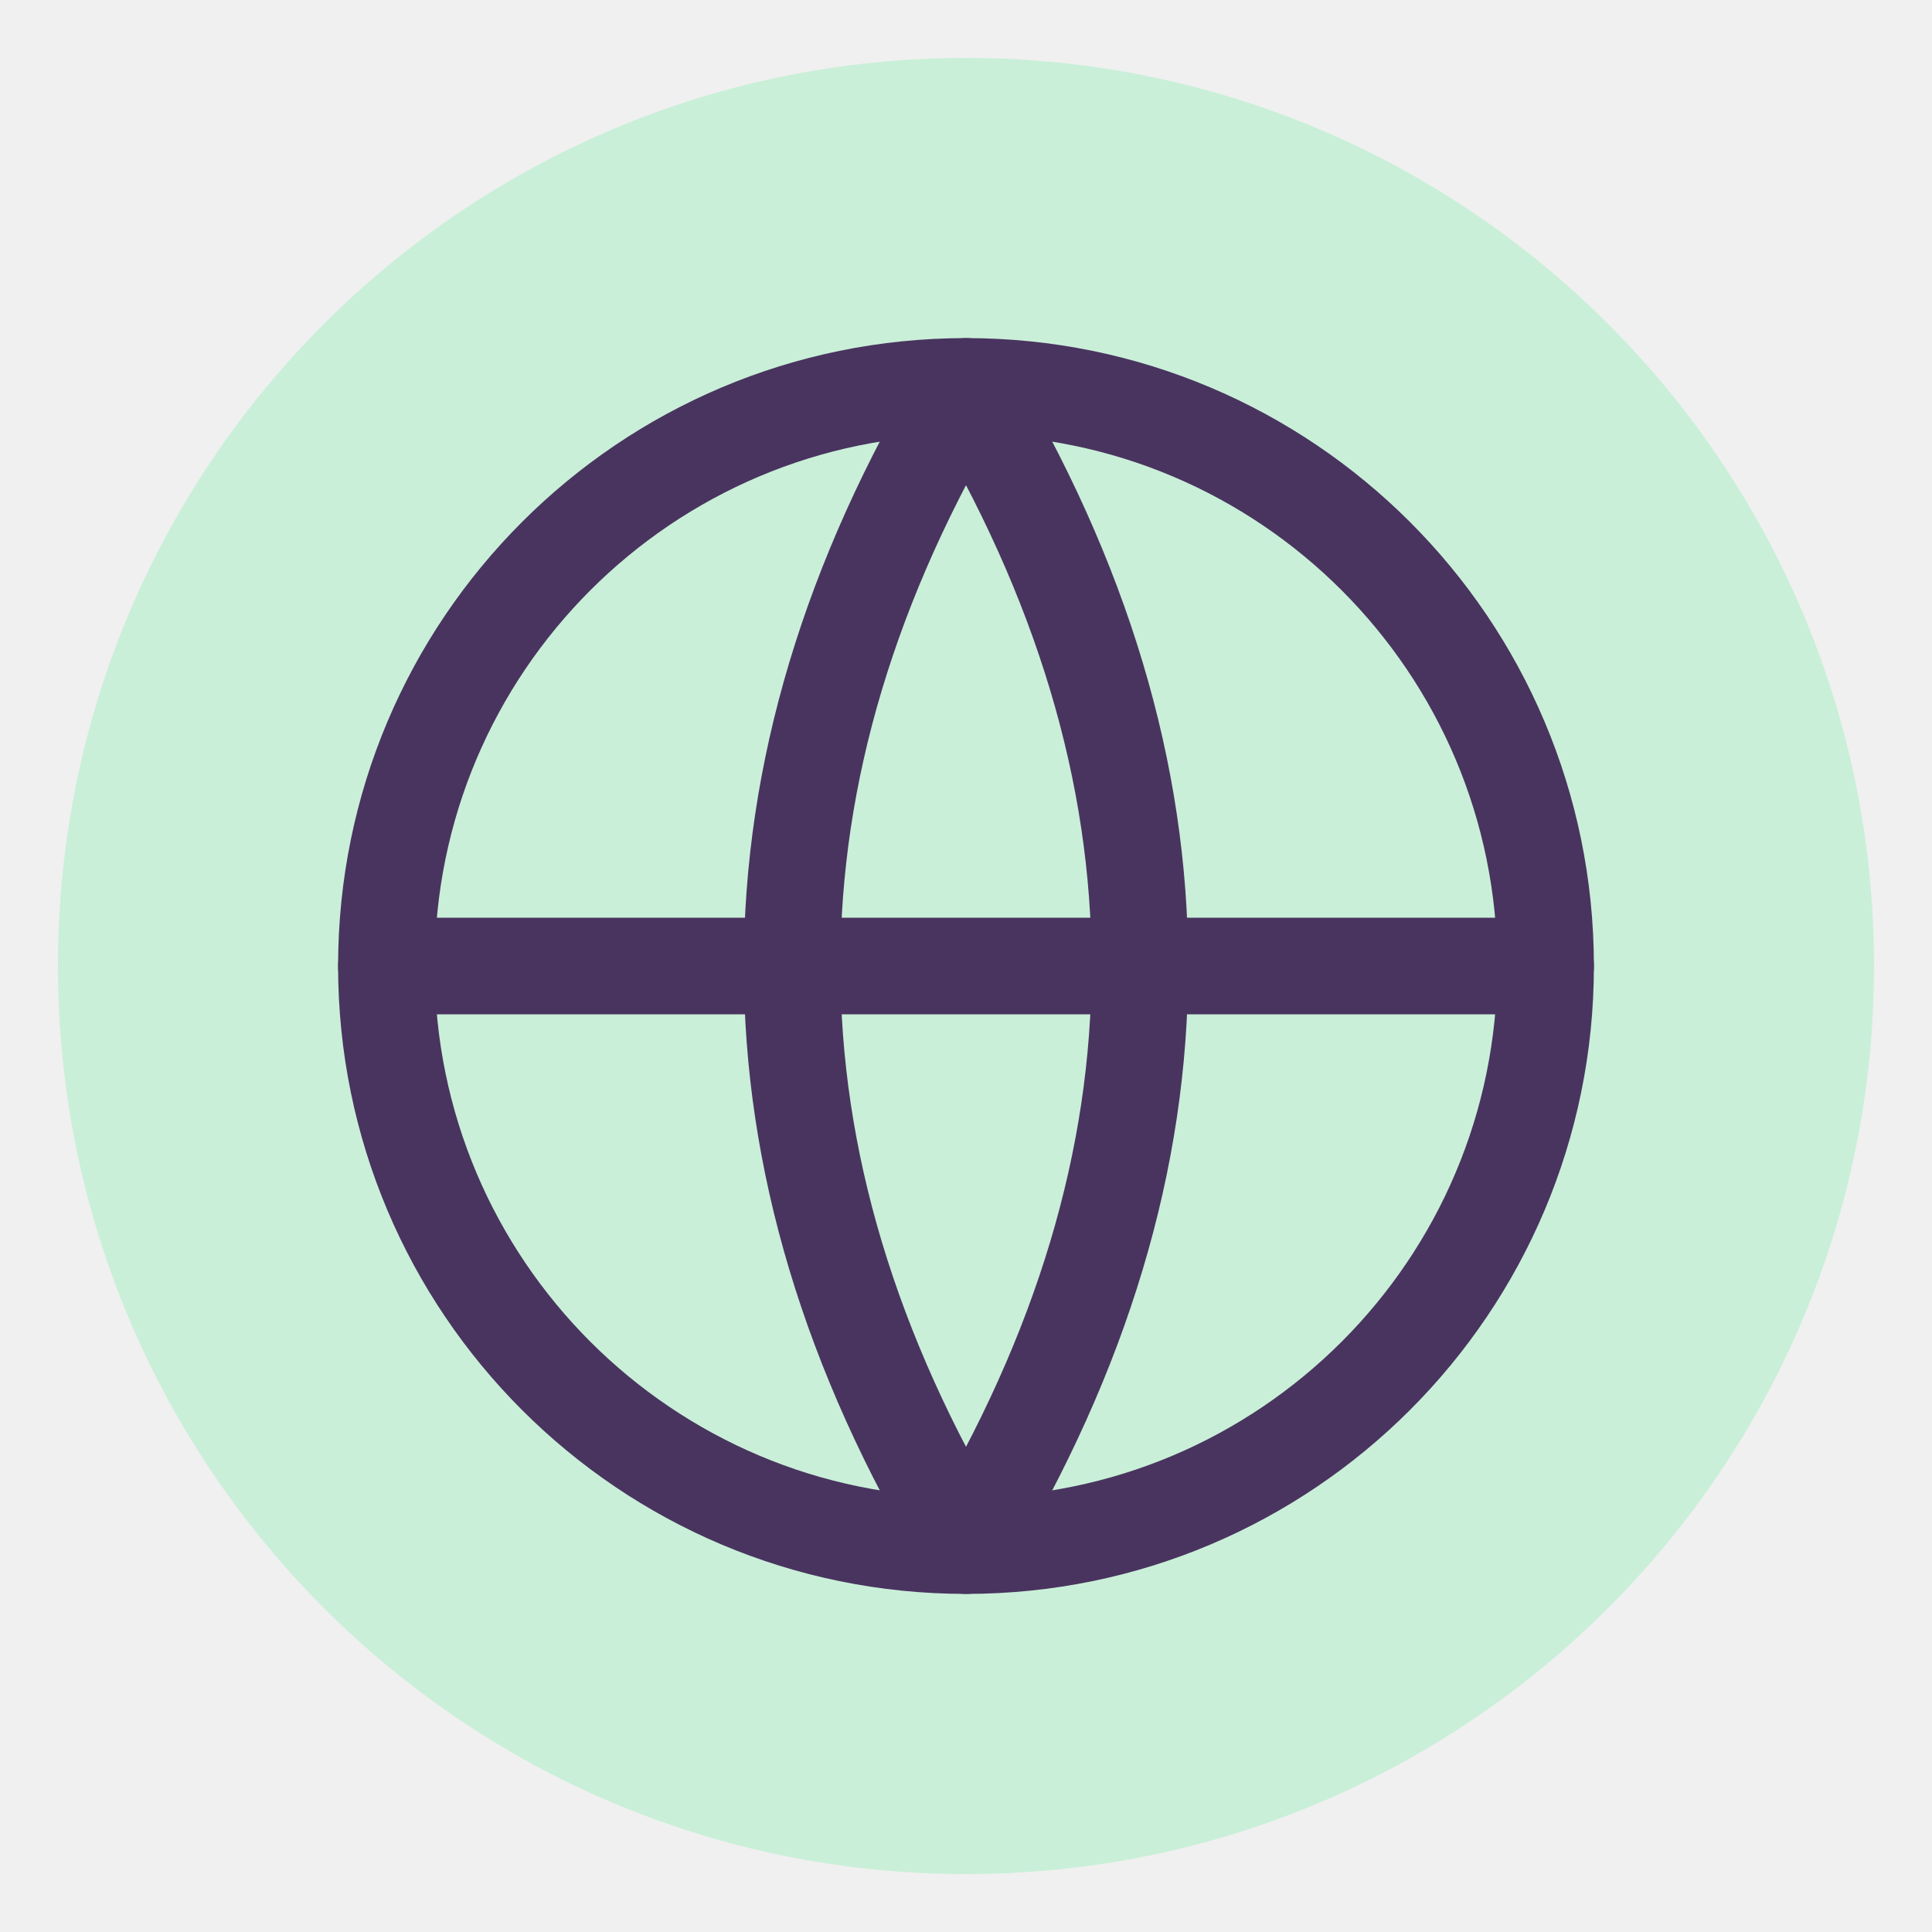
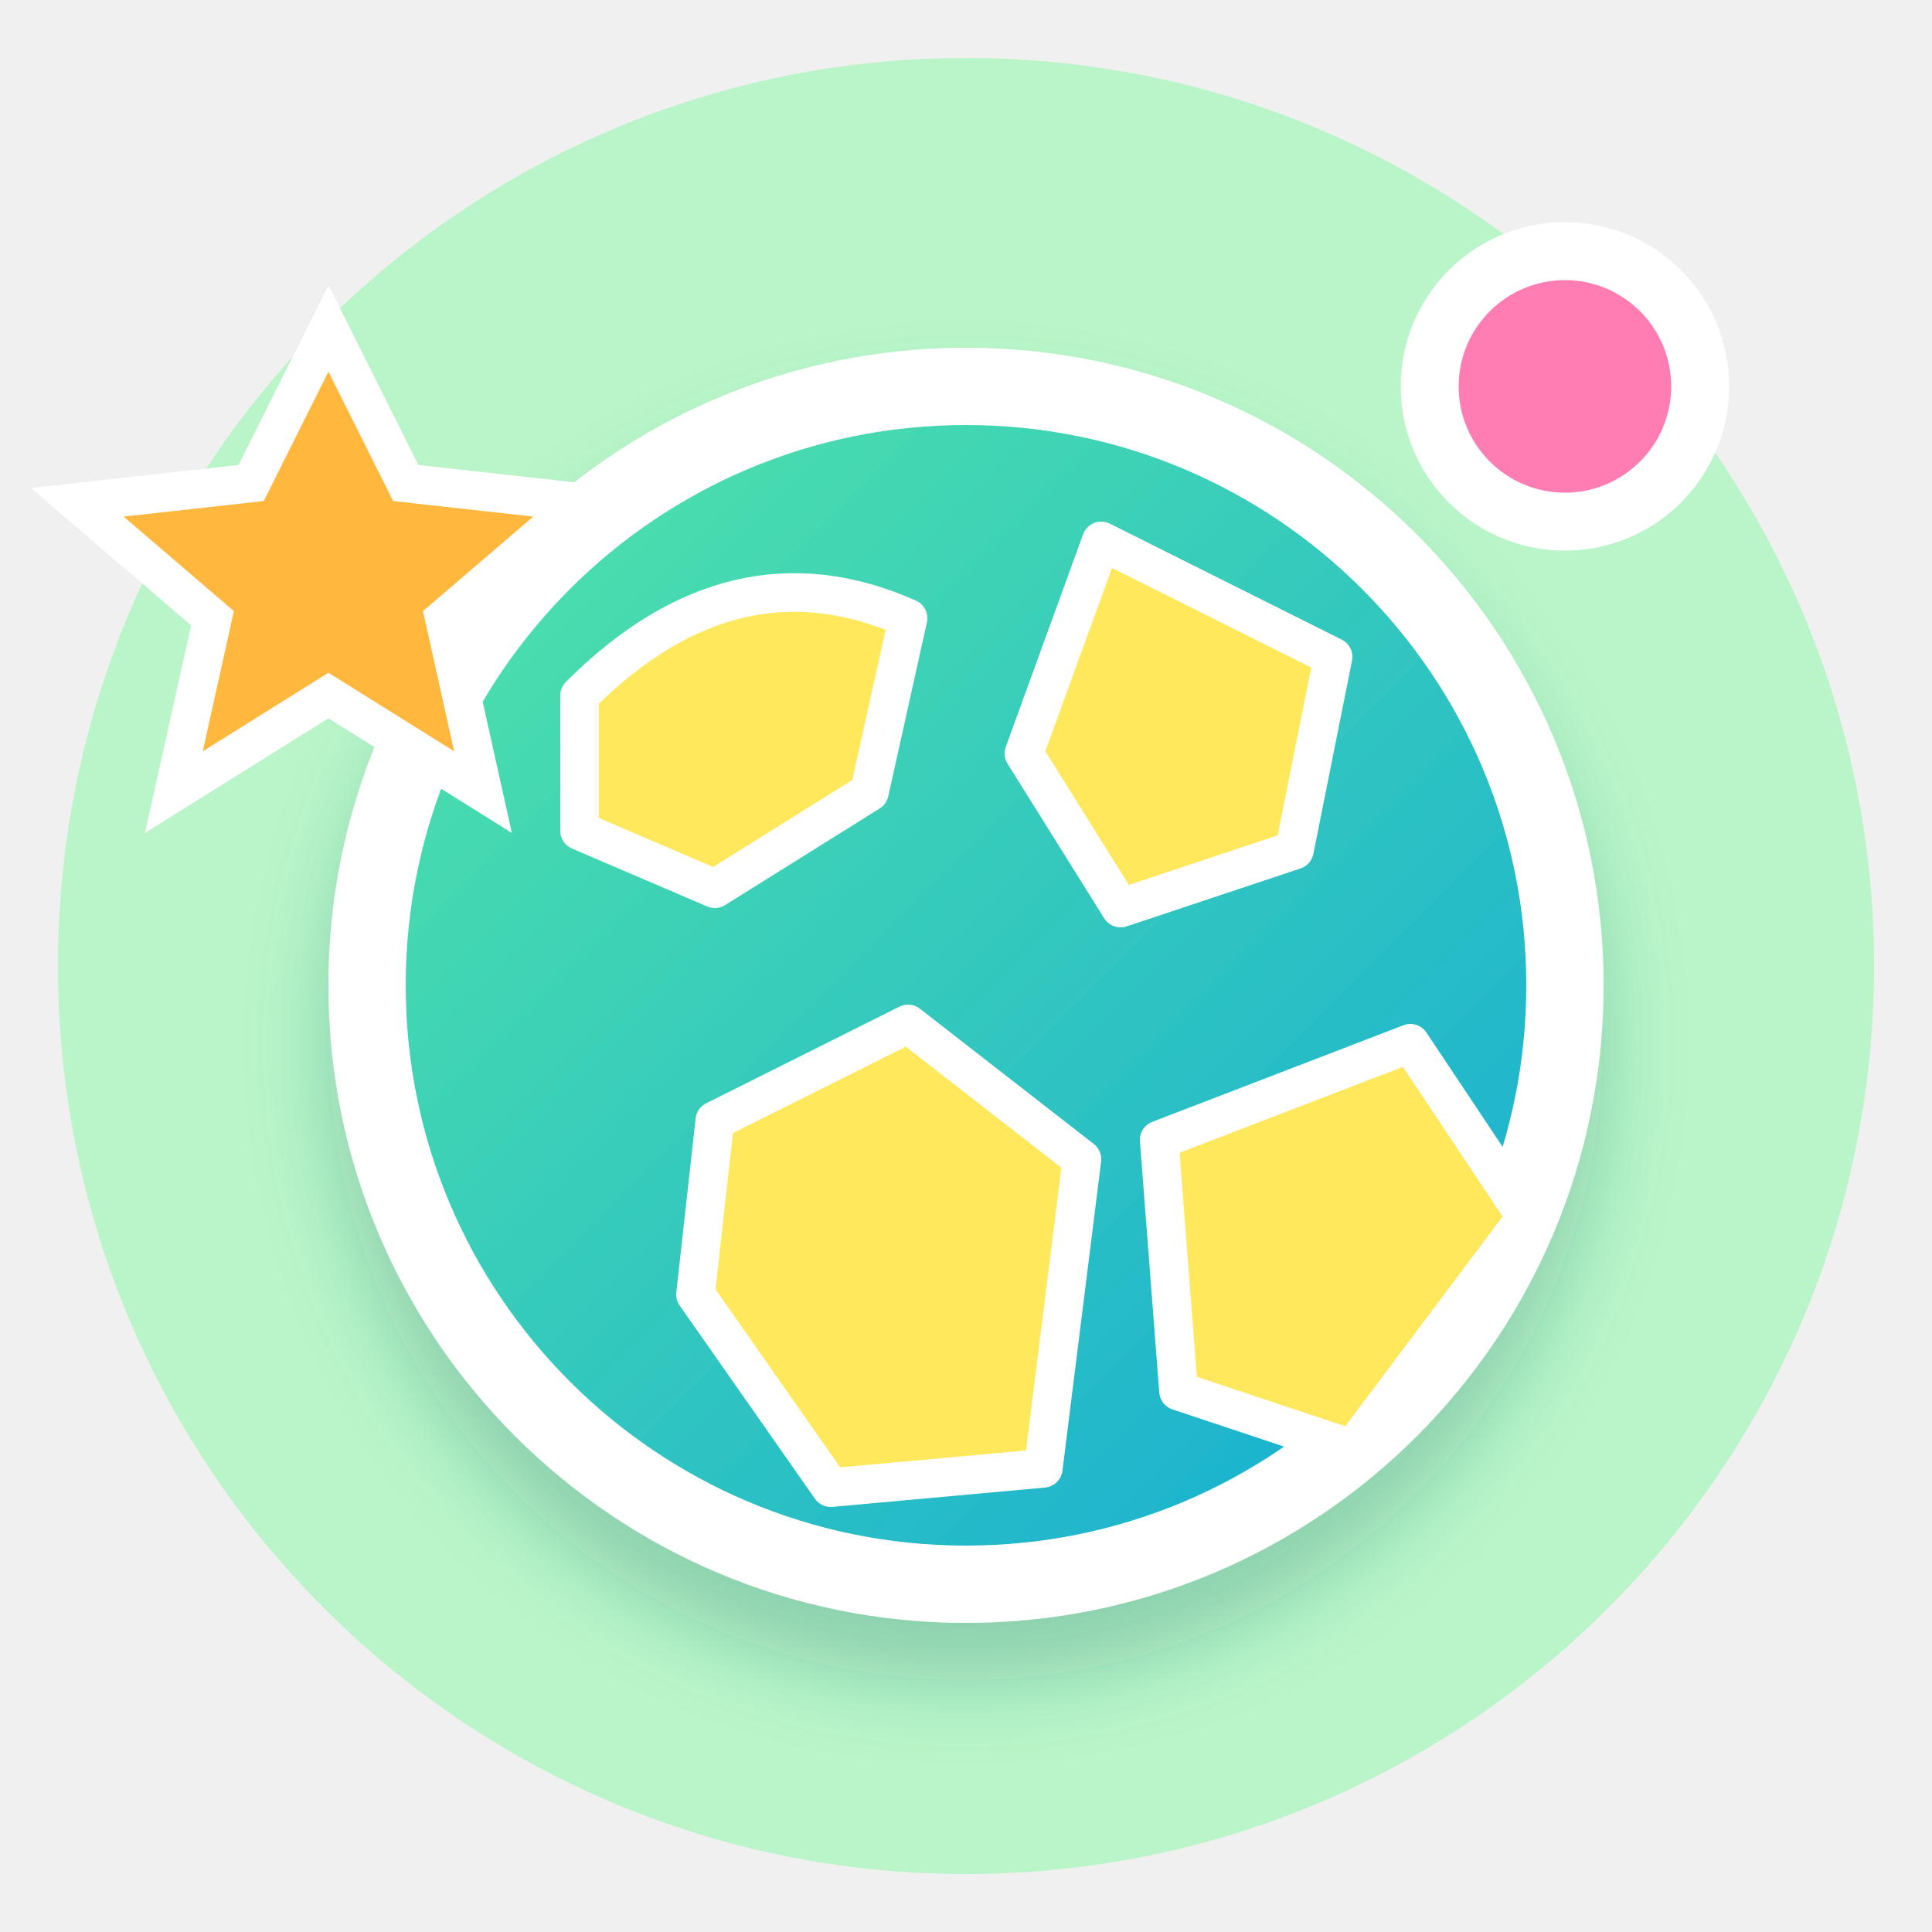
<svg xmlns="http://www.w3.org/2000/svg" viewBox="0 0 100 100">
-   <circle cx="50" cy="50" r="47" fill="#c9efd8" />
-   <g fill="none" stroke="#49345f" stroke-width="5" stroke-linecap="round" stroke-linejoin="round">
-     <circle cx="50" cy="50" r="30" />
-     <path d="M20 50h60M50 20q-18 30 0 60 18-30 0-60Z" />
+   <defs>
+     <linearGradient id="c" x2="1" y2="1">
+       <stop stop-color="#54e7a5" />
+       <stop offset="1" stop-color="#12a9d7" />
+     </linearGradient>
+     <filter id="s" x="-30%" y="-30%" width="160%" height="160%">
+       <feDropShadow dx="0" dy="3" stdDeviation="2" flood-color="#167b75" flood-opacity=".3" />
+     </filter>
+   </defs>
+   <circle cx="50" cy="50" r="47" fill="#b9f5c8" />
+   <g filter="url(#s)">
+     <circle cx="50" cy="51" r="31" fill="url(#c)" stroke="#fff" stroke-width="4" />
+     <path d="M30 36q8-8 17-4l-2 9-8 5-7-3zm27-8 12 6-2 10-9 3-5-8zm-20 30 10-5 9 7-2 16-11 1-7-10zm23 1 13-5 6 9-9 12-9-3z" fill="#ffe85b" stroke="#fff" stroke-width="2" stroke-linejoin="round" />
  </g>
+   <path d="m17 17 4 8 9 1-7 6 2 9-8-5-8 5 2-9-7-6 9-1z" fill="#ffb83d" stroke="#fff" stroke-width="2" />
+   <circle cx="81" cy="20" r="7" fill="#ff7db3" stroke="#fff" stroke-width="3" />
</svg>
